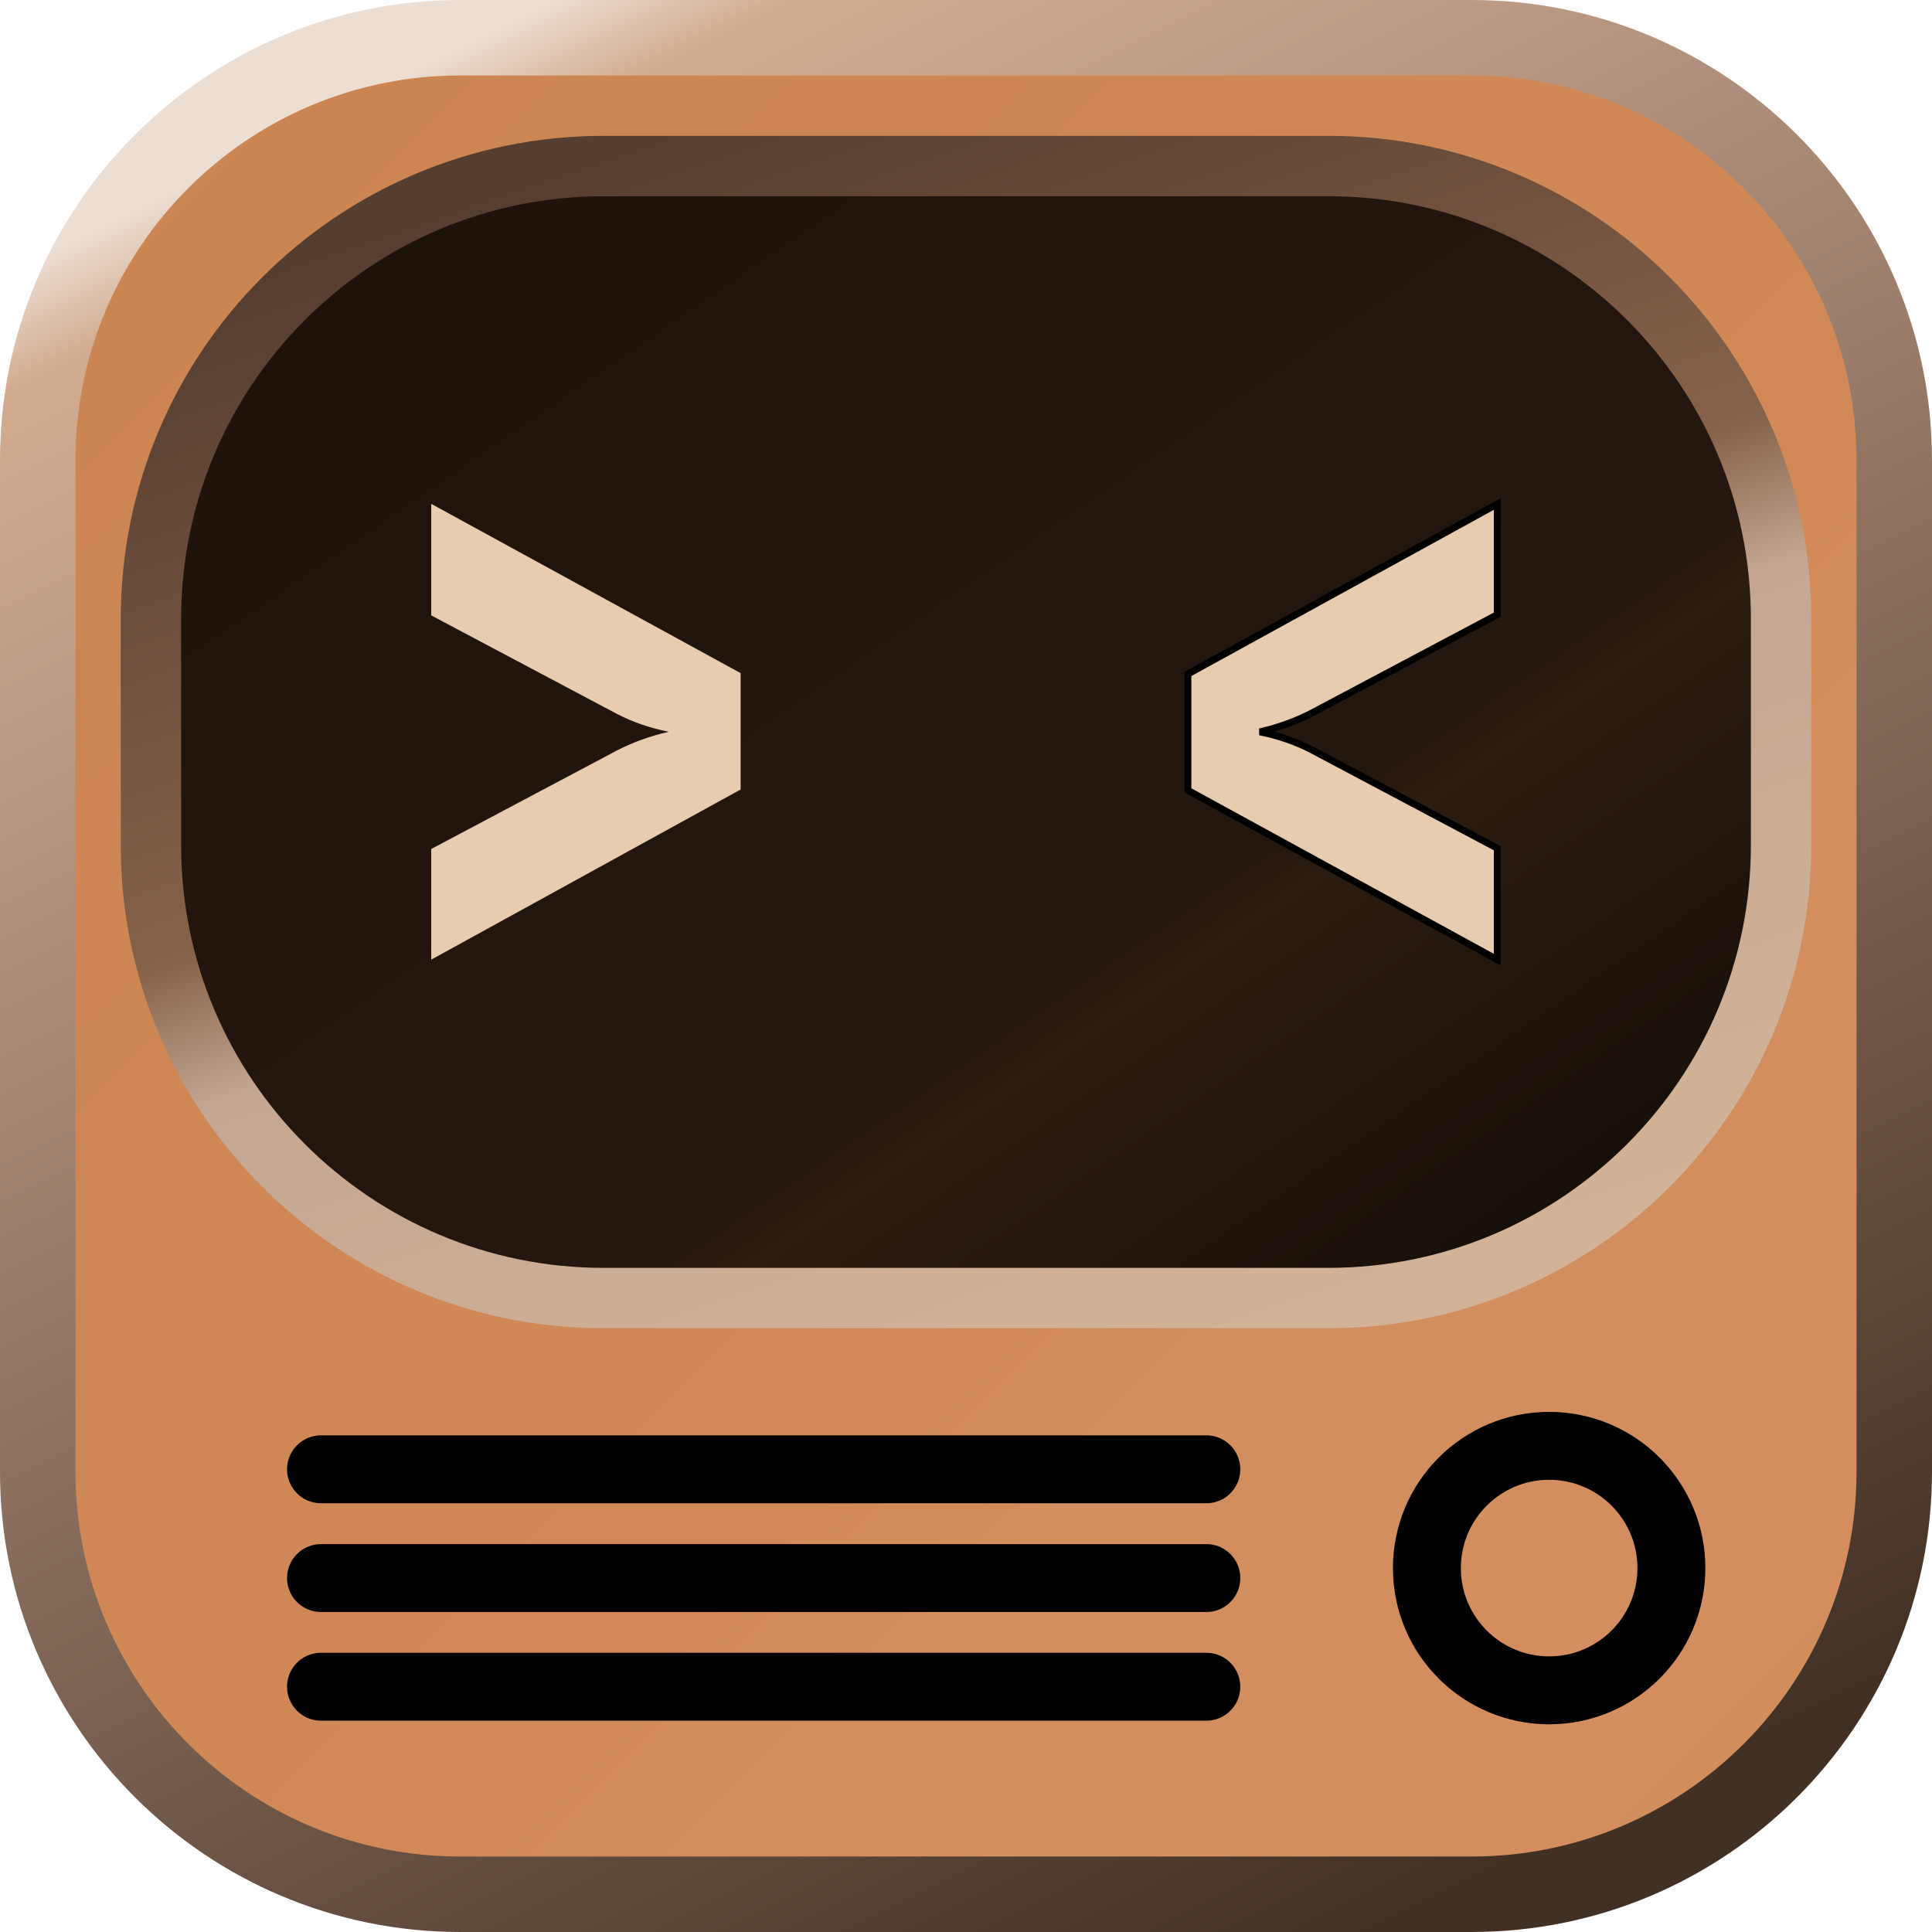
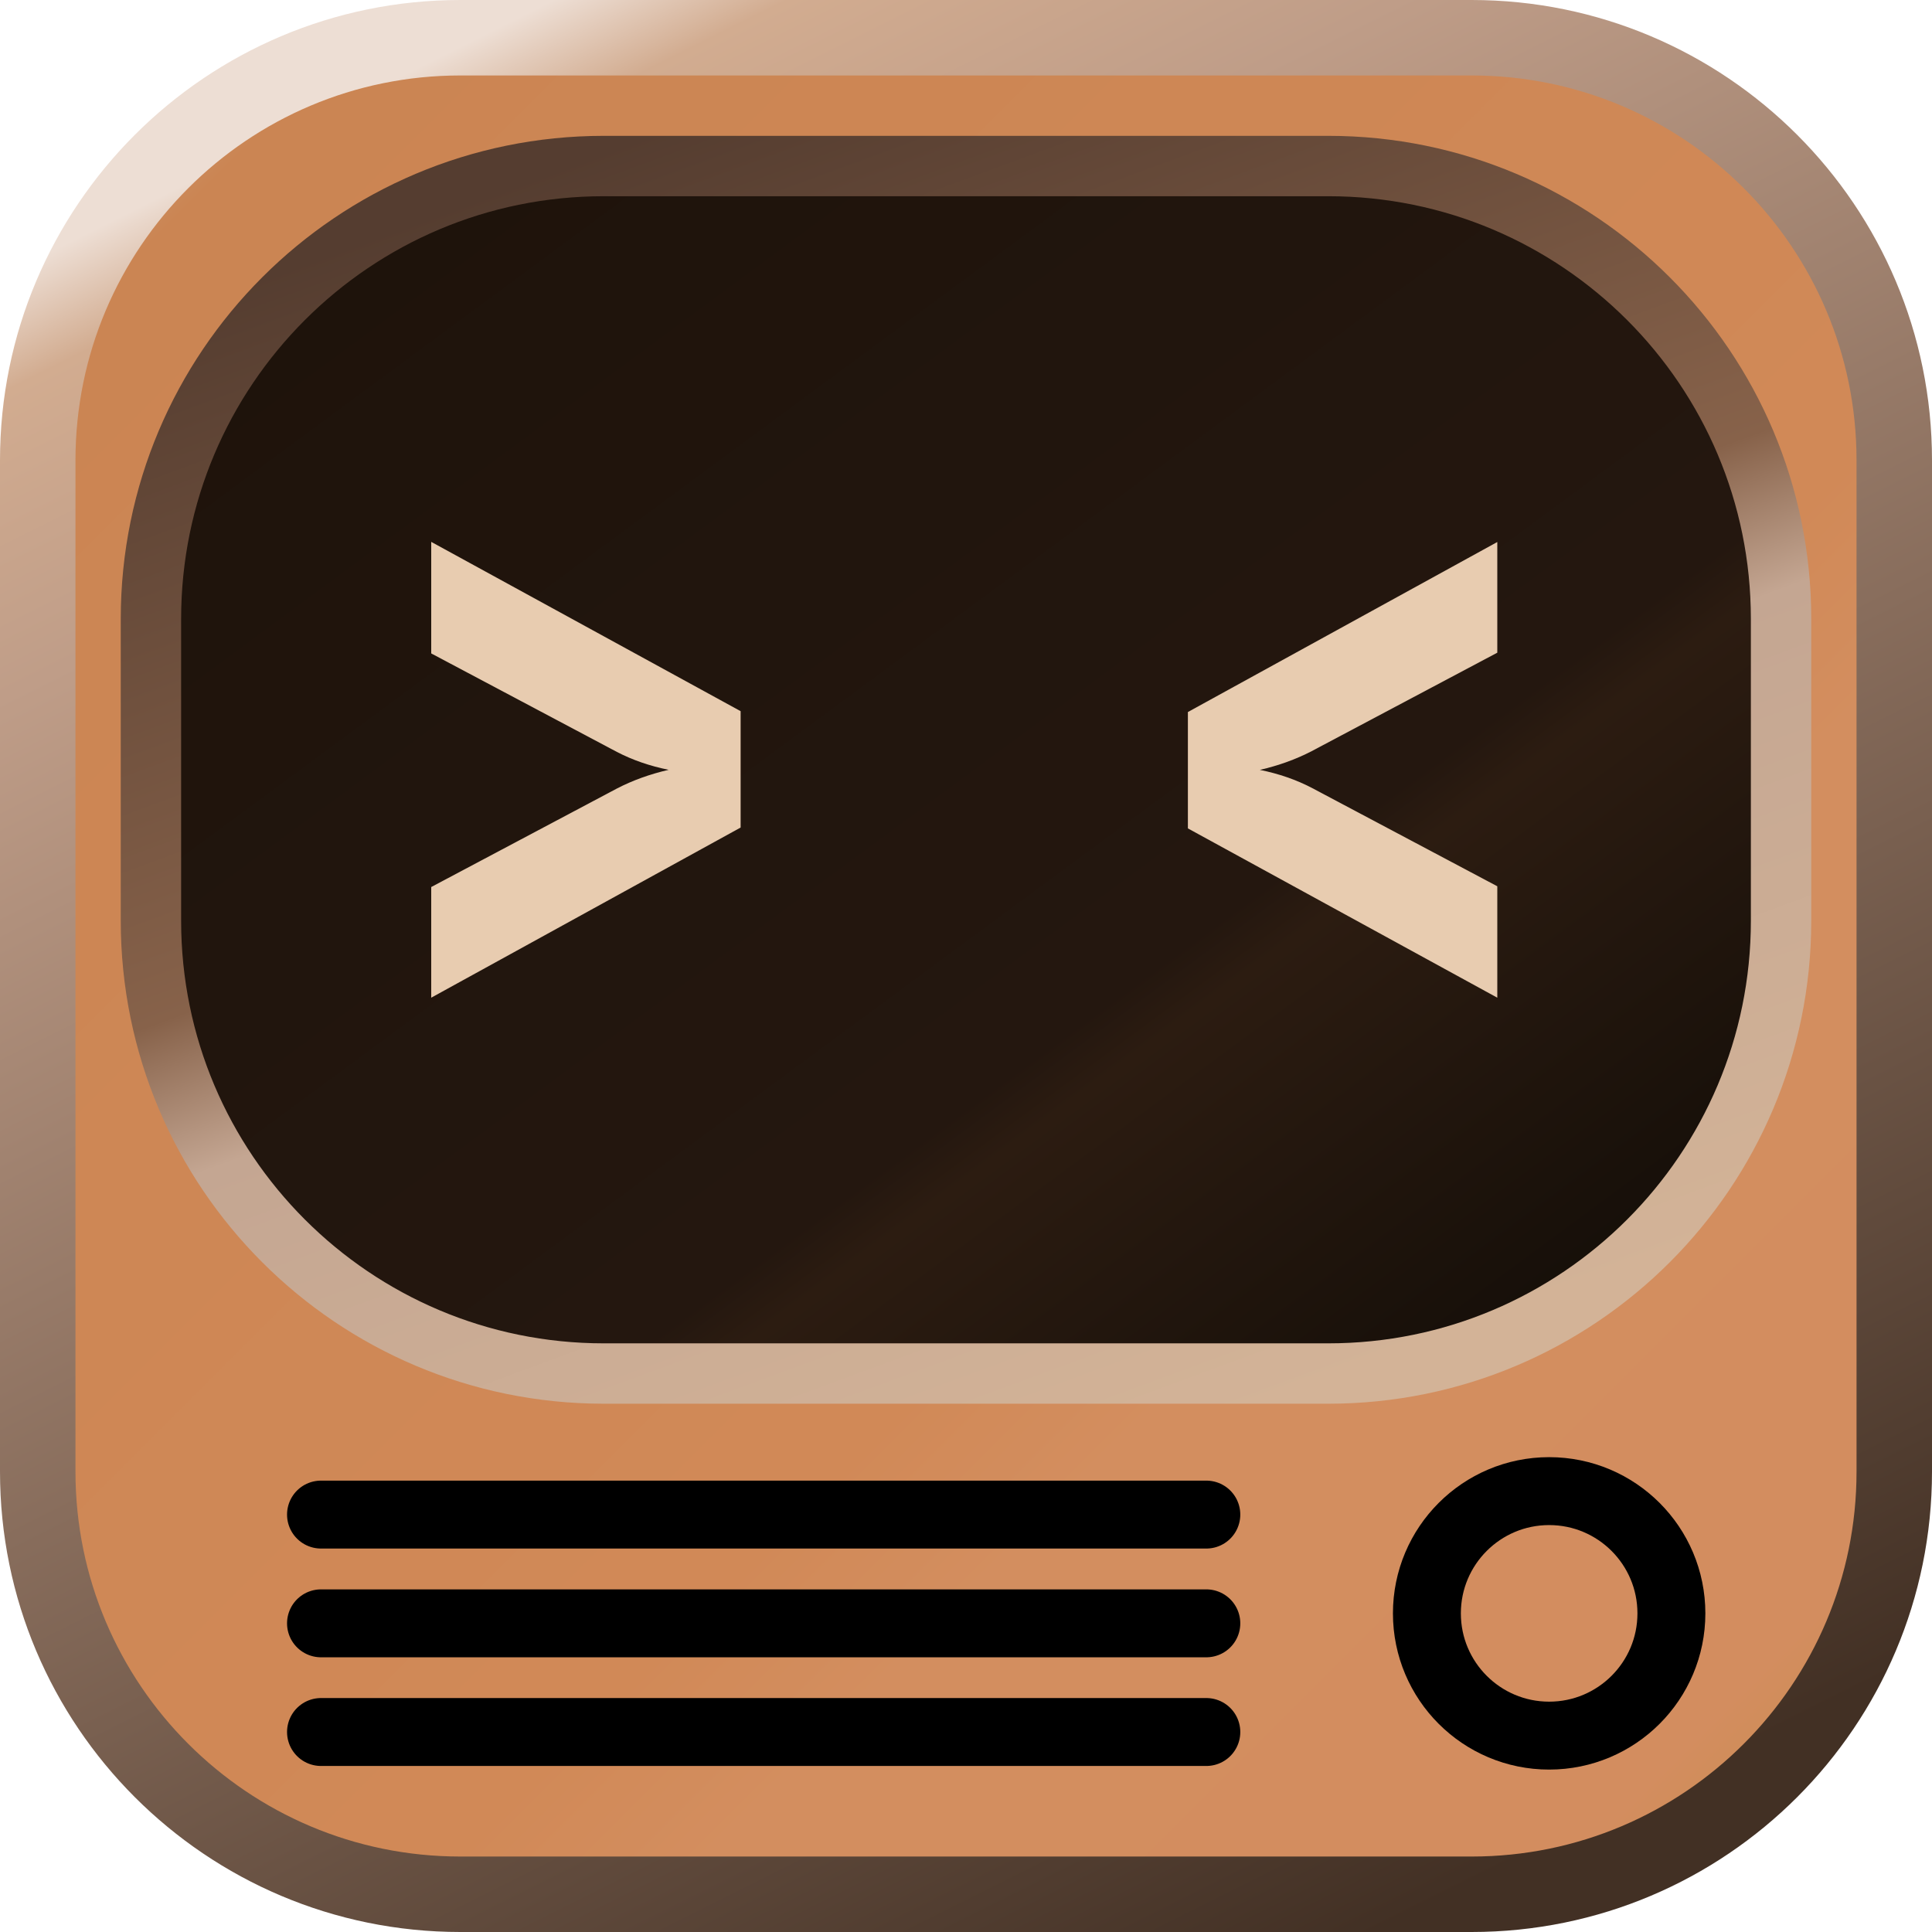
<svg xmlns="http://www.w3.org/2000/svg" width="256" height="256" version="1.1" viewBox="0 0 256 256">
  <defs>
-     <linearGradient id="fillGradient" y2="1" gradientUnits="objectBoundingBox">
+     <linearGradient id="fillGradient" y2="1">
      <stop stop-color="#d6b69e" offset="0" />
      <stop stop-color="#cb8553" offset=".09" />
      <stop stop-color="#d18957" offset=".6" />
      <stop stop-color="#d38e5f" offset=".67" />
      <stop stop-color="#d38d5f" offset=".9" />
      <stop stop-color="#c38f41" offset="1" />
    </linearGradient>
-     <linearGradient id="strokeGradient" x1="0.25" x2="0.75" y2="1" gradientUnits="objectBoundingBox">
+     <linearGradient id="strokeGradient" x1=".25" x2=".75" y2="1">
      <stop stop-color="#edded4" offset="0" />
      <stop stop-color="#d2ac90" offset=".05" />
      <stop stop-color="#bf9d88" offset=".18" />
      <stop stop-color="#423024" offset="1" />
    </linearGradient>
-     <linearGradient id="screenFillGradient" y2="1" gradientUnits="objectBoundingBox">
+     <linearGradient id="screenFillGradient" y2="1">
      <stop stop-color="#735030" offset="0" />
      <stop stop-color="#1e130b" offset=".09" />
      <stop stop-color="#24170f" offset=".64" />
      <stop stop-color="#2c1c11" offset=".67" />
      <stop stop-color="#160f09" offset=".9" />
      <stop stop-color="#241a0f" offset="1" />
    </linearGradient>
-     <linearGradient id="screenStrokeGradient" x1="0.75" y1="1" x2="0.25" y2="0" gradientUnits="objectBoundingBox">
+     <linearGradient id="screenStrokeGradient" x1=".75" y1="1" x2=".25" y2="0">
      <stop stop-color="#d3b397" offset="0" />
      <stop stop-color="#c4a692" offset=".42" />
      <stop stop-color="#87624a" offset=".53" />
      <stop stop-color="#553d30" offset="1" />
    </linearGradient>
  </defs>
  <rect x="5" y="5" width="246" height="246" ry="56" fill="url(#fillGradient)" stroke="url(#strokeGradient)" stroke-width="10" />
-   <rect x="20" y="22" width="216" height="150" ry="60" fill="url(#screenFillGradient)" stroke="url(#screenStrokeGradient)" stroke-width="8" />
-   <path d="m57.139 127.16v-14.665l24.6-13.05q3.12-1.617 6.862-2.48-3.742-0.755-6.862-2.372l-24.6-13.05v-14.782l40.998 22.433v15.419z" fill="#e8ccb0" stroke-width=".83" />
-   <path d="m198.4 127.16-40.998-22.433v-15.419l40.998-22.529v14.665l-24.6 13.05q-3.12 1.617-6.862 2.48 3.742 0.755 6.862 2.372l24.6 13.05z" fill="#e8ccb0" stroke="#000" stroke-width=".917" />
-   <circle cx="205.27" cy="207.78" r="16.199" fill="none" fill-rule="evenodd" stroke="#000" stroke-linejoin="round" stroke-width="9" />
-   <path d="m42.535 194.69h117.31" fill="#7a7a67" fill-rule="evenodd" stroke="#000" stroke-linecap="round" stroke-linejoin="round" stroke-width="9" />
-   <path d="m42.535 209.1h117.31" fill="#7a7a67" fill-rule="evenodd" stroke="#000" stroke-linecap="round" stroke-linejoin="round" stroke-width="9" />
-   <path d="m42.535 223.5h117.31" fill="#7a7a67" fill-rule="evenodd" stroke="#000" stroke-linecap="round" stroke-linejoin="round" stroke-width="9" />
+   <rect x="20" y="22" width="216" height="160" ry="60" fill="url(#screenFillGradient)" stroke="url(#screenStrokeGradient)" stroke-width="8" />
+   <path d="m57.139 132.2v-14.665l24.6-13.05q3.12-1.617 6.862-2.48-3.742-0.755-6.862-2.372l-24.6-13.05v-14.782l40.998 22.433v15.419z" fill="#e8ccb0" />
+   <path d="m198.4 132.2-40.998-22.433v-15.419l40.998-22.529v14.665l-24.6 13.05q-3.12 1.617-6.862 2.48 3.742 0.755 6.862 2.372l24.6 13.05z" fill="#e8ccb0" />
+   <circle cx="205.27" cy="213.78" r="16.199" fill="none" fill-rule="evenodd" stroke="#000" stroke-linejoin="round" stroke-width="9" />
+   <path d="m42.535 200.69h117.31" fill="#7a7a67" fill-rule="evenodd" stroke="#000" stroke-linecap="round" stroke-linejoin="round" stroke-width="9" />
+   <path d="m42.535 215.1h117.31" fill="#7a7a67" fill-rule="evenodd" stroke="#000" stroke-linecap="round" stroke-linejoin="round" stroke-width="9" />
+   <path d="m42.535 229.5h117.31" fill="#7a7a67" fill-rule="evenodd" stroke="#000" stroke-linecap="round" stroke-linejoin="round" stroke-width="9" />
</svg>
